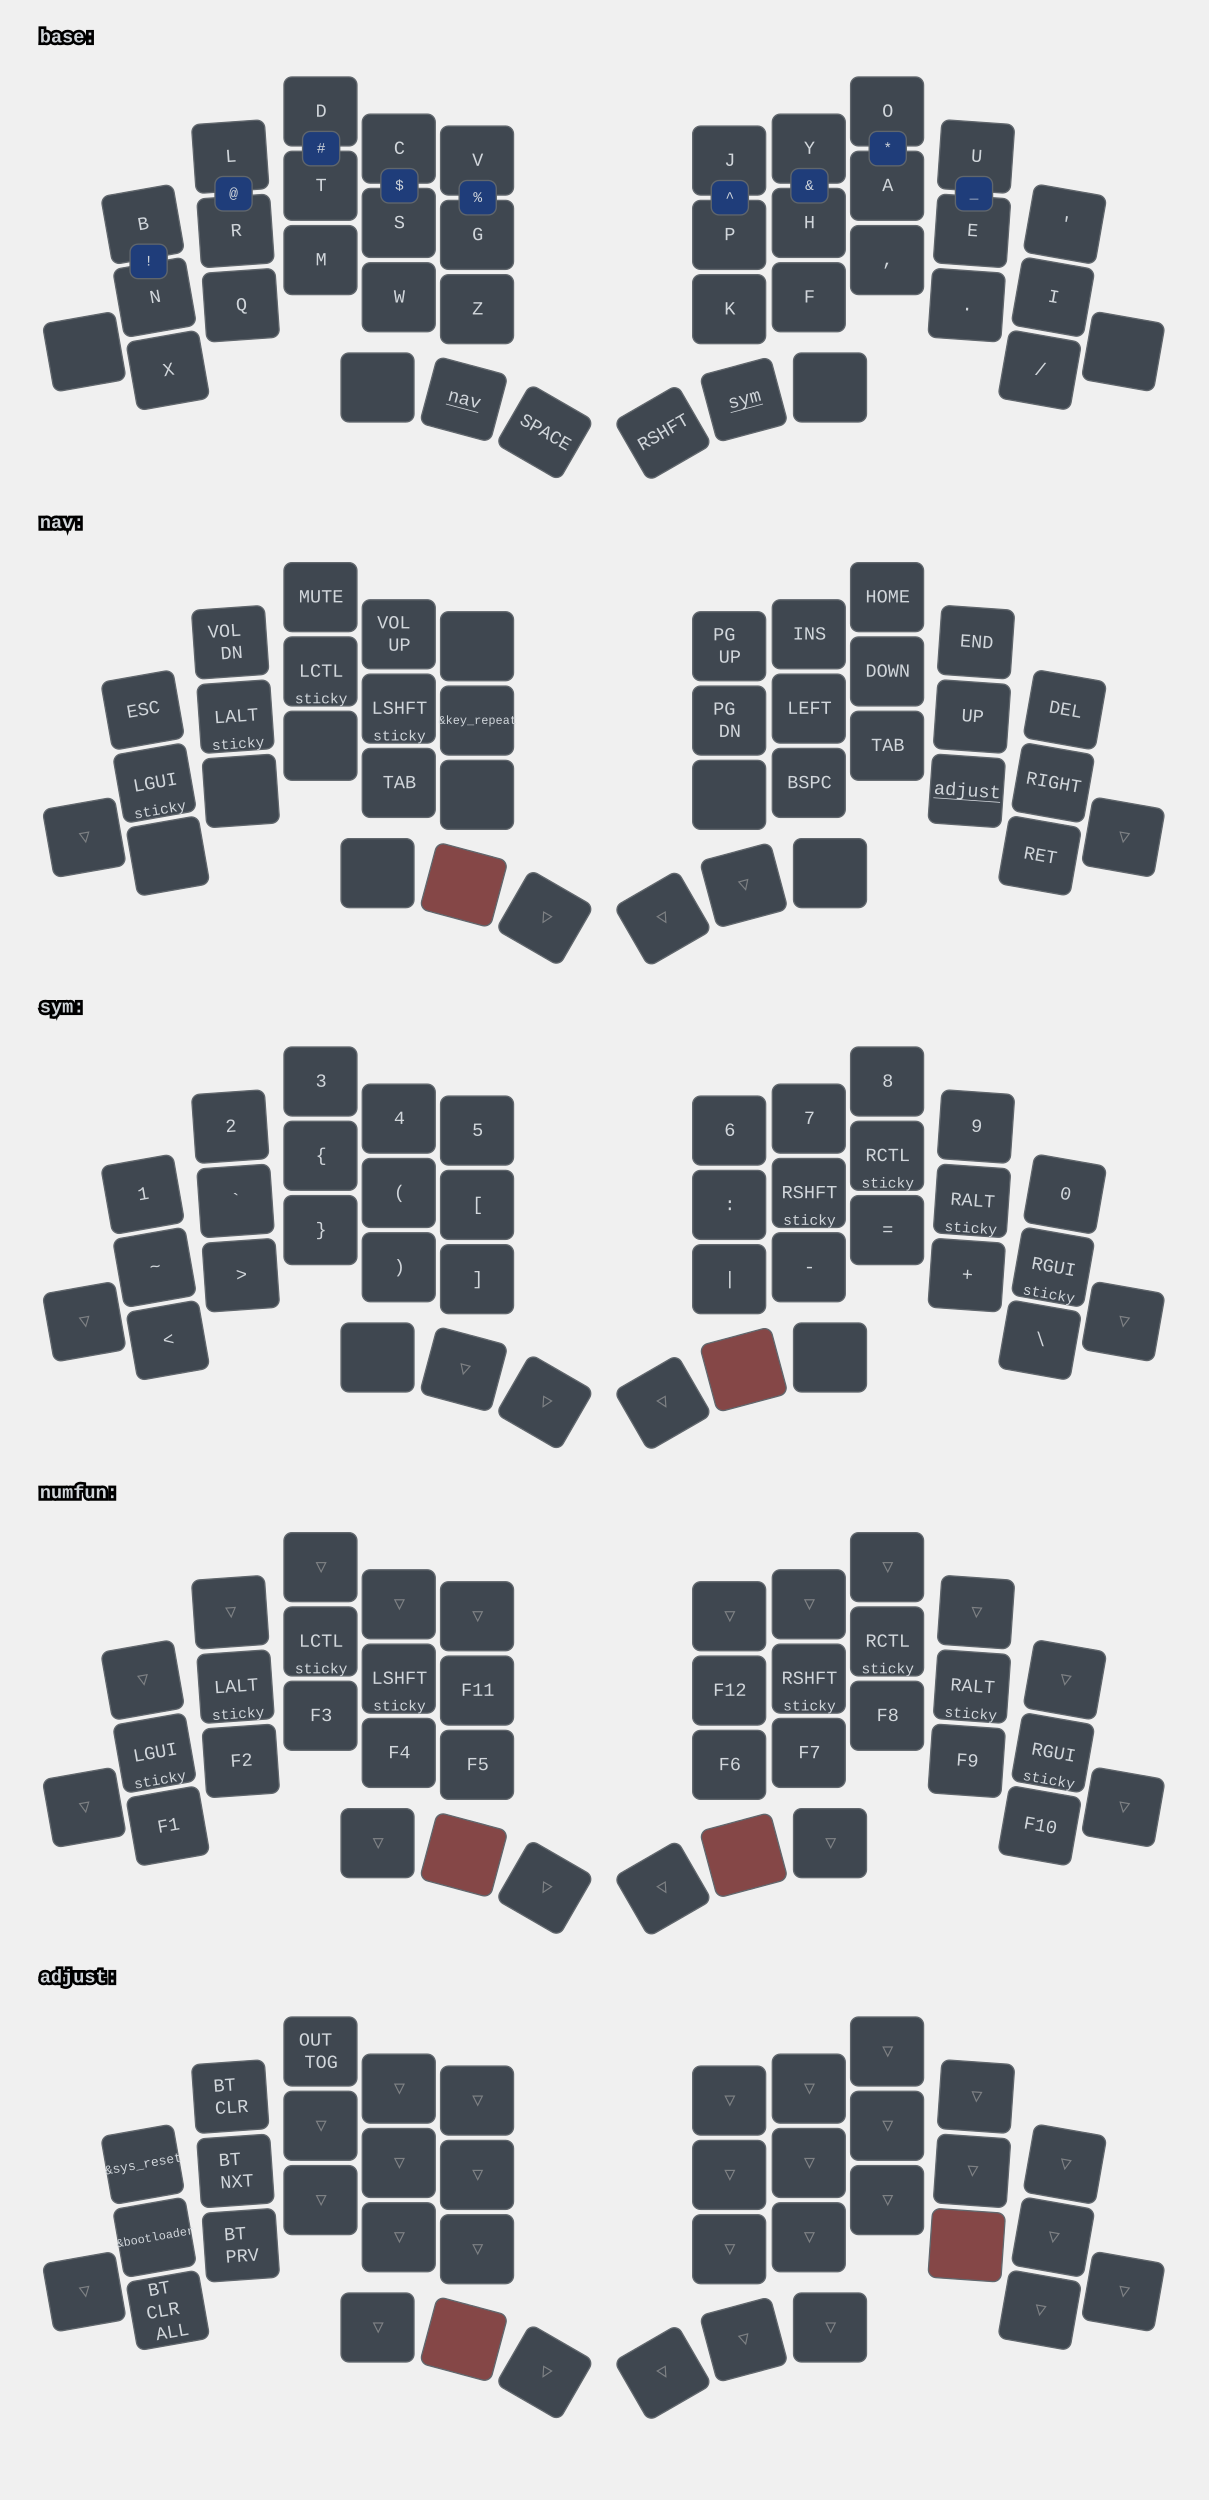
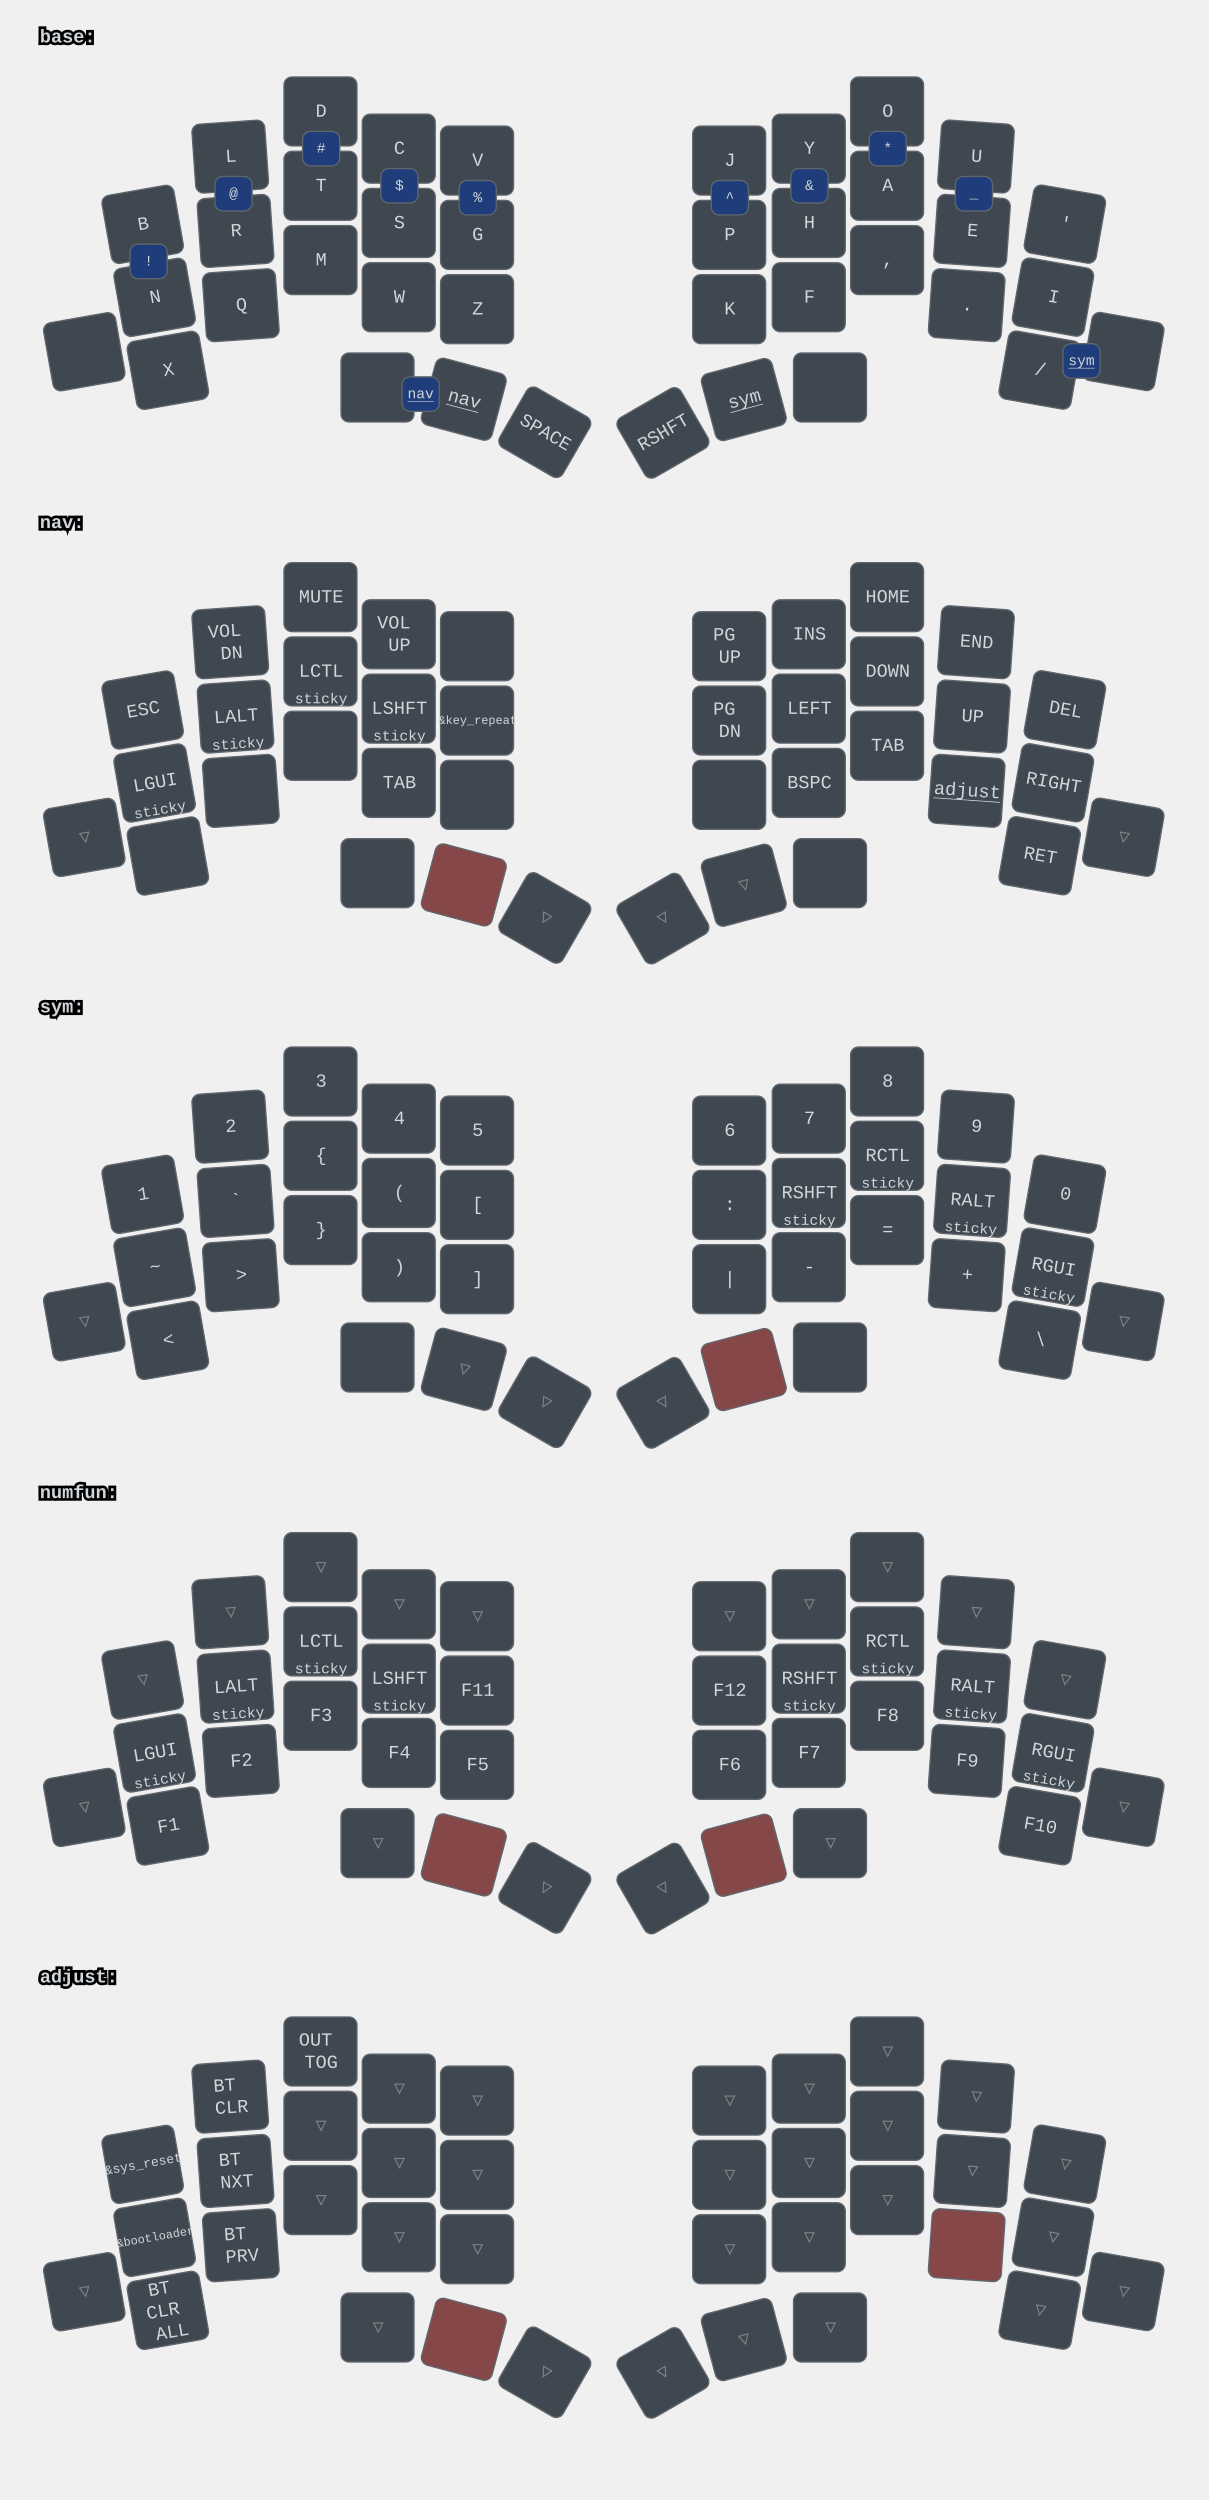
<svg xmlns="http://www.w3.org/2000/svg" width="911" height="1884" viewBox="0 0 911 1884" class="keymap">
  <style>/* inherit to force styles through use tags */
svg path {
    fill: inherit;
}

/* font and background color specifications */
svg.keymap {
    font-family: SFMono-Regular,Consolas,Liberation Mono,Menlo,monospace;
    font-size: 14px;
    font-kerning: normal;
    text-rendering: optimizeLegibility;
    fill: #24292e;
}

/* default key styling */
rect.key {
    fill: #f6f8fa;
}

rect.key, rect.combo {
    stroke: #c9cccf;
    stroke-width: 1;
}

/* default key side styling, only used is draw_key_sides is set */
rect.side {
    filter: brightness(90%);
}

/* color accent for combo boxes */
rect.combo, rect.combo-separate {
    fill: #cdf;
}

/* color accent for held keys */
rect.held, rect.combo.held {
    fill: #fdd;
}

/* color accent for ghost (optional) keys */
rect.ghost, rect.combo.ghost {
    stroke-dasharray: 4, 4;
    stroke-width: 2;
}

text {
    text-anchor: middle;
    dominant-baseline: middle;
}

/* styling for layer labels */
text.label {
    font-weight: bold;
    text-anchor: start;
    stroke: white;
    stroke-width: 4;
    paint-order: stroke;
}

/* styling for optional footer */
text.footer {
    text-anchor: end;
    dominant-baseline: auto;
    stroke: white;
    stroke-width: 4;
    paint-order: stroke;
}

/* styling for combo tap, and key non-tap label text */
text.combo, text.hold, text.shifted, text.left, text.right, text.tl, text.tr, text.bl, text.br {
    font-size: 11px;
}

text.hold, text.bl, text.br {
    text-anchor: middle;
    dominant-baseline: auto;
}

text.shifted, text.tl, text.tr {
    text-anchor: middle;
    dominant-baseline: hanging;
}

text.left, text.tl, text.bl {
    text-anchor: start;
}

text.right, text.tr, text.br {
    text-anchor: end;
}

text.layer-activator {
    text-decoration: underline;
}

/* styling for hold/shifted label text in combo box */
text.combo.hold, text.combo.shifted, text.combo.left, text.combo.right {
    font-size: 8px;
}

/* lighter symbol for transparent keys */
text.trans {
    fill: #7b7e81;
}

/* styling for combo dendrons */
path.combo {
    stroke-width: 1;
    stroke: gray;
    fill: none;
}

/* Start Tabler Icons Cleanup */
/* cannot use height/width with glyphs */
.icon-tabler &gt; path {
    fill: inherit;
    stroke: inherit;
    stroke-width: 2;
}
/* hide tabler's default box */
.icon-tabler &gt; path[stroke="none"][fill="none"] {
    visibility: hidden;
}
/* End Tabler Icons Cleanup */

svg.keymap { fill: #d1d6db; }
rect.key { fill: #3f4750; }
rect.key, rect.combo { stroke: #60666c; }
rect.combo, rect.combo-separate { fill: #1f3d7a; }
rect.held, rect.combo.held { fill: #854747; }
text.label, text.footer { stroke: black; }
text.trans { fill: #7e8184; }
path.combo { stroke: #7f7f7f; }
</style>
  <g transform="translate(30, 0)" class="layer-base">
    <text x="0" y="28" class="label" id="base">base:</text>
    <g transform="translate(0, 56)">
      <g transform="translate(78, 113) rotate(-10.0)" class="key keypos-0">
        <rect rx="6" ry="6" x="-28" y="-26" width="55" height="52" class="key" />
        <text x="0" y="0" class="key tap">B</text>
      </g>
      <g transform="translate(144, 62) rotate(-4.0)" class="key keypos-1">
        <rect rx="6" ry="6" x="-28" y="-26" width="55" height="52" class="key" />
        <text x="0" y="0" class="key tap">L</text>
      </g>
      <g transform="translate(212, 28)" class="key keypos-2">
        <rect rx="6" ry="6" x="-28" y="-26" width="55" height="52" class="key" />
        <text x="0" y="0" class="key tap">D</text>
      </g>
      <g transform="translate(271, 56)" class="key keypos-3">
        <rect rx="6" ry="6" x="-28" y="-26" width="55" height="52" class="key" />
        <text x="0" y="0" class="key tap">C</text>
      </g>
      <g transform="translate(330, 65)" class="key keypos-4">
        <rect rx="6" ry="6" x="-28" y="-26" width="55" height="52" class="key" />
        <text x="0" y="0" class="key tap">V</text>
      </g>
      <g transform="translate(520, 65)" class="key keypos-5">
        <rect rx="6" ry="6" x="-28" y="-26" width="55" height="52" class="key" />
        <text x="0" y="0" class="key tap">J</text>
      </g>
      <g transform="translate(580, 56)" class="key keypos-6">
        <rect rx="6" ry="6" x="-28" y="-26" width="55" height="52" class="key" />
        <text x="0" y="0" class="key tap">Y</text>
      </g>
      <g transform="translate(639, 28)" class="key keypos-7">
        <rect rx="6" ry="6" x="-28" y="-26" width="55" height="52" class="key" />
        <text x="0" y="0" class="key tap">O</text>
      </g>
      <g transform="translate(706, 62) rotate(4.0)" class="key keypos-8">
        <rect rx="6" ry="6" x="-28" y="-26" width="55" height="52" class="key" />
        <text x="0" y="0" class="key tap">U</text>
      </g>
      <g transform="translate(773, 113) rotate(10.0)" class="key keypos-9">
        <rect rx="6" ry="6" x="-28" y="-26" width="55" height="52" class="key" />
        <text x="0" y="0" class="key tap">'</text>
      </g>
      <g transform="translate(87, 168) rotate(-10.0)" class="key keypos-10">
        <rect rx="6" ry="6" x="-28" y="-26" width="55" height="52" class="key" />
        <text x="0" y="0" class="key tap">N</text>
      </g>
      <g transform="translate(148, 118) rotate(-4.0)" class="key keypos-11">
        <rect rx="6" ry="6" x="-28" y="-26" width="55" height="52" class="key" />
        <text x="0" y="0" class="key tap">R</text>
      </g>
      <g transform="translate(212, 84)" class="key keypos-12">
        <rect rx="6" ry="6" x="-28" y="-26" width="55" height="52" class="key" />
        <text x="0" y="0" class="key tap">T</text>
      </g>
      <g transform="translate(271, 112)" class="key keypos-13">
        <rect rx="6" ry="6" x="-28" y="-26" width="55" height="52" class="key" />
        <text x="0" y="0" class="key tap">S</text>
      </g>
      <g transform="translate(330, 121)" class="key keypos-14">
        <rect rx="6" ry="6" x="-28" y="-26" width="55" height="52" class="key" />
        <text x="0" y="0" class="key tap">G</text>
      </g>
      <g transform="translate(520, 121)" class="key keypos-15">
        <rect rx="6" ry="6" x="-28" y="-26" width="55" height="52" class="key" />
        <text x="0" y="0" class="key tap">P</text>
      </g>
      <g transform="translate(580, 112)" class="key keypos-16">
        <rect rx="6" ry="6" x="-28" y="-26" width="55" height="52" class="key" />
        <text x="0" y="0" class="key tap">H</text>
      </g>
      <g transform="translate(639, 84)" class="key keypos-17">
        <rect rx="6" ry="6" x="-28" y="-26" width="55" height="52" class="key" />
        <text x="0" y="0" class="key tap">A</text>
      </g>
      <g transform="translate(703, 118) rotate(4.0)" class="key keypos-18">
        <rect rx="6" ry="6" x="-28" y="-26" width="55" height="52" class="key" />
        <text x="0" y="0" class="key tap">E</text>
      </g>
      <g transform="translate(764, 168) rotate(10.0)" class="key keypos-19">
        <rect rx="6" ry="6" x="-28" y="-26" width="55" height="52" class="key" />
        <text x="0" y="0" class="key tap">I</text>
      </g>
      <g transform="translate(34, 209) rotate(-10.0)" class="key keypos-20">
        <rect rx="6" ry="6" x="-28" y="-26" width="55" height="52" class="key" />
      </g>
      <g transform="translate(97, 223) rotate(-10.0)" class="key keypos-21">
        <rect rx="6" ry="6" x="-28" y="-26" width="55" height="52" class="key" />
        <text x="0" y="0" class="key tap">X</text>
      </g>
      <g transform="translate(152, 174) rotate(-4.0)" class="key keypos-22">
        <rect rx="6" ry="6" x="-28" y="-26" width="55" height="52" class="key" />
        <text x="0" y="0" class="key tap">Q</text>
      </g>
      <g transform="translate(212, 140)" class="key keypos-23">
        <rect rx="6" ry="6" x="-28" y="-26" width="55" height="52" class="key" />
        <text x="0" y="0" class="key tap">M</text>
      </g>
      <g transform="translate(271, 168)" class="key keypos-24">
        <rect rx="6" ry="6" x="-28" y="-26" width="55" height="52" class="key" />
        <text x="0" y="0" class="key tap">W</text>
      </g>
      <g transform="translate(330, 177)" class="key keypos-25">
        <rect rx="6" ry="6" x="-28" y="-26" width="55" height="52" class="key" />
        <text x="0" y="0" class="key tap">Z</text>
      </g>
      <g transform="translate(520, 177)" class="key keypos-26">
        <rect rx="6" ry="6" x="-28" y="-26" width="55" height="52" class="key" />
        <text x="0" y="0" class="key tap">K</text>
      </g>
      <g transform="translate(580, 168)" class="key keypos-27">
        <rect rx="6" ry="6" x="-28" y="-26" width="55" height="52" class="key" />
        <text x="0" y="0" class="key tap">F</text>
      </g>
      <g transform="translate(639, 140)" class="key keypos-28">
        <rect rx="6" ry="6" x="-28" y="-26" width="55" height="52" class="key" />
        <text x="0" y="0" class="key tap">,</text>
      </g>
      <g transform="translate(699, 174) rotate(4.0)" class="key keypos-29">
        <rect rx="6" ry="6" x="-28" y="-26" width="55" height="52" class="key" />
        <text x="0" y="0" class="key tap">.</text>
      </g>
      <g transform="translate(754, 223) rotate(10.0)" class="key keypos-30">
        <rect rx="6" ry="6" x="-28" y="-26" width="55" height="52" class="key" />
        <text x="0" y="0" class="key tap">/</text>
      </g>
      <g transform="translate(817, 209) rotate(10.0)" class="key keypos-31">
        <rect rx="6" ry="6" x="-28" y="-26" width="55" height="52" class="key" />
      </g>
      <g transform="translate(255, 236)" class="key keypos-32">
        <rect rx="6" ry="6" x="-28" y="-26" width="55" height="52" class="key" />
      </g>
      <g transform="translate(320, 245) rotate(15.0)" class="key keypos-33">
        <rect rx="6" ry="6" x="-28" y="-26" width="55" height="52" class="key" />
        <a href="#nav">
          <text x="0" y="0" class="key tap layer-activator">nav</text>
        </a>
      </g>
      <g transform="translate(381, 270) rotate(30.0)" class="key keypos-34">
        <rect rx="6" ry="6" x="-28" y="-26" width="55" height="52" class="key" />
        <text x="0" y="0" class="key tap">SPACE</text>
      </g>
      <g transform="translate(470, 270) rotate(-30.0)" class="key keypos-35">
        <rect rx="6" ry="6" x="-28" y="-26" width="55" height="52" class="key" />
        <text x="0" y="0" class="key tap">RSHFT</text>
      </g>
      <g transform="translate(531, 245) rotate(-15.0)" class="key keypos-36">
        <rect rx="6" ry="6" x="-28" y="-26" width="55" height="52" class="key" />
        <a href="#sym">
          <text x="0" y="0" class="key tap layer-activator">sym</text>
        </a>
      </g>
      <g transform="translate(596, 236)" class="key keypos-37">
        <rect rx="6" ry="6" x="-28" y="-26" width="55" height="52" class="key" />
      </g>
      <g class="combo combopos-0">
        <rect rx="6" ry="6" x="68" y="128" width="28" height="26" class="combo" />
        <text x="82" y="141" class="combo tap">!</text>
      </g>
      <g class="combo combopos-1">
        <rect rx="6" ry="6" x="132" y="77" width="28" height="26" class="combo" />
        <text x="146" y="90" class="combo tap">@</text>
      </g>
      <g class="combo combopos-2">
        <rect rx="6" ry="6" x="198" y="43" width="28" height="26" class="combo" />
        <text x="212" y="56" class="combo tap">#</text>
      </g>
      <g class="combo combopos-3">
        <rect rx="6" ry="6" x="257" y="71" width="28" height="26" class="combo" />
        <text x="271" y="84" class="combo tap">$</text>
      </g>
      <g class="combo combopos-4">
        <rect rx="6" ry="6" x="316" y="80" width="28" height="26" class="combo" />
        <text x="330" y="93" class="combo tap">%</text>
      </g>
      <g class="combo combopos-5">
        <rect rx="6" ry="6" x="506" y="80" width="28" height="26" class="combo" />
        <text x="520" y="93" class="combo tap">^</text>
      </g>
      <g class="combo combopos-6">
        <rect rx="6" ry="6" x="566" y="71" width="28" height="26" class="combo" />
        <text x="580" y="84" class="combo tap">&amp;</text>
      </g>
      <g class="combo combopos-7">
        <rect rx="6" ry="6" x="625" y="43" width="28" height="26" class="combo" />
        <text x="639" y="56" class="combo tap">*</text>
      </g>
      <g class="combo combopos-8">
        <rect rx="6" ry="6" x="690" y="77" width="28" height="26" class="combo" />
        <text x="704" y="90" class="combo tap">_</text>
      </g>
+       <g class="combo combopos-9">
+         <rect rx="6" ry="6" x="771" y="203" width="28" height="26" class="combo" />
+         <a href="#sym">
+           <text x="785" y="216" class="combo tap layer-activator">sym</text>
+         </a>
+       </g>
+       <g class="combo combopos-10">
+         <rect rx="6" ry="6" x="273" y="228" width="28" height="26" class="combo" />
+         <a href="#nav">
+           <text x="287" y="241" class="combo tap layer-activator">nav</text>
+         </a>
+       </g>
    </g>
  </g>
  <g transform="translate(30, 366)" class="layer-nav">
    <text x="0" y="28" class="label" id="nav">nav:</text>
    <g transform="translate(0, 56)">
      <g transform="translate(78, 113) rotate(-10.0)" class="key keypos-0">
        <rect rx="6" ry="6" x="-28" y="-26" width="55" height="52" class="key" />
        <text x="0" y="0" class="key tap">ESC</text>
      </g>
      <g transform="translate(144, 62) rotate(-4.0)" class="key keypos-1">
        <rect rx="6" ry="6" x="-28" y="-26" width="55" height="52" class="key" />
        <text x="0" y="0" class="key tap">
          <tspan x="0" dy="-0.6em">VOL</tspan>
          <tspan x="0" dy="1.2em">DN</tspan>
        </text>
      </g>
      <g transform="translate(212, 28)" class="key keypos-2">
        <rect rx="6" ry="6" x="-28" y="-26" width="55" height="52" class="key" />
        <text x="0" y="0" class="key tap">MUTE</text>
      </g>
      <g transform="translate(271, 56)" class="key keypos-3">
        <rect rx="6" ry="6" x="-28" y="-26" width="55" height="52" class="key" />
        <text x="0" y="0" class="key tap">
          <tspan x="0" dy="-0.6em">VOL</tspan>
          <tspan x="0" dy="1.2em">UP</tspan>
        </text>
      </g>
      <g transform="translate(330, 65)" class="key keypos-4">
        <rect rx="6" ry="6" x="-28" y="-26" width="55" height="52" class="key" />
      </g>
      <g transform="translate(520, 65)" class="key keypos-5">
        <rect rx="6" ry="6" x="-28" y="-26" width="55" height="52" class="key" />
        <text x="0" y="0" class="key tap">
          <tspan x="0" dy="-0.6em">PG</tspan>
          <tspan x="0" dy="1.2em">UP</tspan>
        </text>
      </g>
      <g transform="translate(580, 56)" class="key keypos-6">
        <rect rx="6" ry="6" x="-28" y="-26" width="55" height="52" class="key" />
        <text x="0" y="0" class="key tap">INS</text>
      </g>
      <g transform="translate(639, 28)" class="key keypos-7">
        <rect rx="6" ry="6" x="-28" y="-26" width="55" height="52" class="key" />
        <text x="0" y="0" class="key tap">HOME</text>
      </g>
      <g transform="translate(706, 62) rotate(4.0)" class="key keypos-8">
        <rect rx="6" ry="6" x="-28" y="-26" width="55" height="52" class="key" />
        <text x="0" y="0" class="key tap">END</text>
      </g>
      <g transform="translate(773, 113) rotate(10.0)" class="key keypos-9">
        <rect rx="6" ry="6" x="-28" y="-26" width="55" height="52" class="key" />
        <text x="0" y="0" class="key tap">DEL</text>
      </g>
      <g transform="translate(87, 168) rotate(-10.0)" class="key keypos-10">
        <rect rx="6" ry="6" x="-28" y="-26" width="55" height="52" class="key" />
        <text x="0" y="0" class="key tap">LGUI</text>
        <text x="0" y="24" class="key hold">sticky</text>
      </g>
      <g transform="translate(148, 118) rotate(-4.0)" class="key keypos-11">
        <rect rx="6" ry="6" x="-28" y="-26" width="55" height="52" class="key" />
        <text x="0" y="0" class="key tap">LALT</text>
        <text x="0" y="24" class="key hold">sticky</text>
      </g>
      <g transform="translate(212, 84)" class="key keypos-12">
        <rect rx="6" ry="6" x="-28" y="-26" width="55" height="52" class="key" />
        <text x="0" y="0" class="key tap">LCTL</text>
        <text x="0" y="24" class="key hold">sticky</text>
      </g>
      <g transform="translate(271, 112)" class="key keypos-13">
        <rect rx="6" ry="6" x="-28" y="-26" width="55" height="52" class="key" />
        <text x="0" y="0" class="key tap">LSHFT</text>
        <text x="0" y="24" class="key hold">sticky</text>
      </g>
      <g transform="translate(330, 121)" class="key keypos-14">
        <rect rx="6" ry="6" x="-28" y="-26" width="55" height="52" class="key" />
        <text x="0" y="0" class="key tap">
          <tspan style="font-size: 64%">&amp;key_repeat</tspan>
        </text>
      </g>
      <g transform="translate(520, 121)" class="key keypos-15">
        <rect rx="6" ry="6" x="-28" y="-26" width="55" height="52" class="key" />
        <text x="0" y="0" class="key tap">
          <tspan x="0" dy="-0.6em">PG</tspan>
          <tspan x="0" dy="1.2em">DN</tspan>
        </text>
      </g>
      <g transform="translate(580, 112)" class="key keypos-16">
        <rect rx="6" ry="6" x="-28" y="-26" width="55" height="52" class="key" />
        <text x="0" y="0" class="key tap">LEFT</text>
      </g>
      <g transform="translate(639, 84)" class="key keypos-17">
        <rect rx="6" ry="6" x="-28" y="-26" width="55" height="52" class="key" />
        <text x="0" y="0" class="key tap">DOWN</text>
      </g>
      <g transform="translate(703, 118) rotate(4.0)" class="key keypos-18">
        <rect rx="6" ry="6" x="-28" y="-26" width="55" height="52" class="key" />
        <text x="0" y="0" class="key tap">UP</text>
      </g>
      <g transform="translate(764, 168) rotate(10.0)" class="key keypos-19">
        <rect rx="6" ry="6" x="-28" y="-26" width="55" height="52" class="key" />
        <text x="0" y="0" class="key tap">RIGHT</text>
      </g>
      <g transform="translate(34, 209) rotate(-10.0)" class="key trans keypos-20">
        <rect rx="6" ry="6" x="-28" y="-26" width="55" height="52" class="key trans" />
        <text x="0" y="0" class="key trans tap">▽</text>
      </g>
      <g transform="translate(97, 223) rotate(-10.0)" class="key keypos-21">
        <rect rx="6" ry="6" x="-28" y="-26" width="55" height="52" class="key" />
      </g>
      <g transform="translate(152, 174) rotate(-4.0)" class="key keypos-22">
        <rect rx="6" ry="6" x="-28" y="-26" width="55" height="52" class="key" />
      </g>
      <g transform="translate(212, 140)" class="key keypos-23">
        <rect rx="6" ry="6" x="-28" y="-26" width="55" height="52" class="key" />
      </g>
      <g transform="translate(271, 168)" class="key keypos-24">
        <rect rx="6" ry="6" x="-28" y="-26" width="55" height="52" class="key" />
        <text x="0" y="0" class="key tap">TAB</text>
      </g>
      <g transform="translate(330, 177)" class="key keypos-25">
        <rect rx="6" ry="6" x="-28" y="-26" width="55" height="52" class="key" />
      </g>
      <g transform="translate(520, 177)" class="key keypos-26">
        <rect rx="6" ry="6" x="-28" y="-26" width="55" height="52" class="key" />
      </g>
      <g transform="translate(580, 168)" class="key keypos-27">
        <rect rx="6" ry="6" x="-28" y="-26" width="55" height="52" class="key" />
        <text x="0" y="0" class="key tap">BSPC</text>
      </g>
      <g transform="translate(639, 140)" class="key keypos-28">
        <rect rx="6" ry="6" x="-28" y="-26" width="55" height="52" class="key" />
        <text x="0" y="0" class="key tap">TAB</text>
      </g>
      <g transform="translate(699, 174) rotate(4.0)" class="key keypos-29">
        <rect rx="6" ry="6" x="-28" y="-26" width="55" height="52" class="key" />
        <a href="#adjust">
          <text x="0" y="0" class="key tap layer-activator">adjust</text>
        </a>
      </g>
      <g transform="translate(754, 223) rotate(10.0)" class="key keypos-30">
        <rect rx="6" ry="6" x="-28" y="-26" width="55" height="52" class="key" />
        <text x="0" y="0" class="key tap">RET</text>
      </g>
      <g transform="translate(817, 209) rotate(10.0)" class="key trans keypos-31">
        <rect rx="6" ry="6" x="-28" y="-26" width="55" height="52" class="key trans" />
        <text x="0" y="0" class="key trans tap">▽</text>
      </g>
      <g transform="translate(255, 236)" class="key keypos-32">
        <rect rx="6" ry="6" x="-28" y="-26" width="55" height="52" class="key" />
      </g>
      <g transform="translate(320, 245) rotate(15.0)" class="key held keypos-33">
        <rect rx="6" ry="6" x="-28" y="-26" width="55" height="52" class="key held" />
      </g>
      <g transform="translate(381, 270) rotate(30.0)" class="key trans keypos-34">
        <rect rx="6" ry="6" x="-28" y="-26" width="55" height="52" class="key trans" />
        <text x="0" y="0" class="key trans tap">▽</text>
      </g>
      <g transform="translate(470, 270) rotate(-30.0)" class="key trans keypos-35">
        <rect rx="6" ry="6" x="-28" y="-26" width="55" height="52" class="key trans" />
        <text x="0" y="0" class="key trans tap">▽</text>
      </g>
      <g transform="translate(531, 245) rotate(-15.0)" class="key trans keypos-36">
        <rect rx="6" ry="6" x="-28" y="-26" width="55" height="52" class="key trans" />
        <text x="0" y="0" class="key trans tap">▽</text>
      </g>
      <g transform="translate(596, 236)" class="key keypos-37">
        <rect rx="6" ry="6" x="-28" y="-26" width="55" height="52" class="key" />
      </g>
    </g>
  </g>
  <g transform="translate(30, 731)" class="layer-sym">
    <text x="0" y="28" class="label" id="sym">sym:</text>
    <g transform="translate(0, 56)">
      <g transform="translate(78, 113) rotate(-10.0)" class="key keypos-0">
        <rect rx="6" ry="6" x="-28" y="-26" width="55" height="52" class="key" />
        <text x="0" y="0" class="key tap">1</text>
      </g>
      <g transform="translate(144, 62) rotate(-4.0)" class="key keypos-1">
        <rect rx="6" ry="6" x="-28" y="-26" width="55" height="52" class="key" />
        <text x="0" y="0" class="key tap">2</text>
      </g>
      <g transform="translate(212, 28)" class="key keypos-2">
        <rect rx="6" ry="6" x="-28" y="-26" width="55" height="52" class="key" />
        <text x="0" y="0" class="key tap">3</text>
      </g>
      <g transform="translate(271, 56)" class="key keypos-3">
        <rect rx="6" ry="6" x="-28" y="-26" width="55" height="52" class="key" />
        <text x="0" y="0" class="key tap">4</text>
      </g>
      <g transform="translate(330, 65)" class="key keypos-4">
        <rect rx="6" ry="6" x="-28" y="-26" width="55" height="52" class="key" />
        <text x="0" y="0" class="key tap">5</text>
      </g>
      <g transform="translate(520, 65)" class="key keypos-5">
        <rect rx="6" ry="6" x="-28" y="-26" width="55" height="52" class="key" />
        <text x="0" y="0" class="key tap">6</text>
      </g>
      <g transform="translate(580, 56)" class="key keypos-6">
        <rect rx="6" ry="6" x="-28" y="-26" width="55" height="52" class="key" />
        <text x="0" y="0" class="key tap">7</text>
      </g>
      <g transform="translate(639, 28)" class="key keypos-7">
        <rect rx="6" ry="6" x="-28" y="-26" width="55" height="52" class="key" />
        <text x="0" y="0" class="key tap">8</text>
      </g>
      <g transform="translate(706, 62) rotate(4.0)" class="key keypos-8">
        <rect rx="6" ry="6" x="-28" y="-26" width="55" height="52" class="key" />
        <text x="0" y="0" class="key tap">9</text>
      </g>
      <g transform="translate(773, 113) rotate(10.0)" class="key keypos-9">
        <rect rx="6" ry="6" x="-28" y="-26" width="55" height="52" class="key" />
        <text x="0" y="0" class="key tap">0</text>
      </g>
      <g transform="translate(87, 168) rotate(-10.0)" class="key keypos-10">
        <rect rx="6" ry="6" x="-28" y="-26" width="55" height="52" class="key" />
        <text x="0" y="0" class="key tap">~</text>
      </g>
      <g transform="translate(148, 118) rotate(-4.0)" class="key keypos-11">
        <rect rx="6" ry="6" x="-28" y="-26" width="55" height="52" class="key" />
        <text x="0" y="0" class="key tap">`</text>
      </g>
      <g transform="translate(212, 84)" class="key keypos-12">
        <rect rx="6" ry="6" x="-28" y="-26" width="55" height="52" class="key" />
        <text x="0" y="0" class="key tap">{</text>
      </g>
      <g transform="translate(271, 112)" class="key keypos-13">
        <rect rx="6" ry="6" x="-28" y="-26" width="55" height="52" class="key" />
        <text x="0" y="0" class="key tap">(</text>
      </g>
      <g transform="translate(330, 121)" class="key keypos-14">
        <rect rx="6" ry="6" x="-28" y="-26" width="55" height="52" class="key" />
        <text x="0" y="0" class="key tap">[</text>
      </g>
      <g transform="translate(520, 121)" class="key keypos-15">
        <rect rx="6" ry="6" x="-28" y="-26" width="55" height="52" class="key" />
        <text x="0" y="0" class="key tap">:</text>
      </g>
      <g transform="translate(580, 112)" class="key keypos-16">
        <rect rx="6" ry="6" x="-28" y="-26" width="55" height="52" class="key" />
        <text x="0" y="0" class="key tap">RSHFT</text>
        <text x="0" y="24" class="key hold">sticky</text>
      </g>
      <g transform="translate(639, 84)" class="key keypos-17">
        <rect rx="6" ry="6" x="-28" y="-26" width="55" height="52" class="key" />
        <text x="0" y="0" class="key tap">RCTL</text>
        <text x="0" y="24" class="key hold">sticky</text>
      </g>
      <g transform="translate(703, 118) rotate(4.0)" class="key keypos-18">
        <rect rx="6" ry="6" x="-28" y="-26" width="55" height="52" class="key" />
        <text x="0" y="0" class="key tap">RALT</text>
        <text x="0" y="24" class="key hold">sticky</text>
      </g>
      <g transform="translate(764, 168) rotate(10.0)" class="key keypos-19">
        <rect rx="6" ry="6" x="-28" y="-26" width="55" height="52" class="key" />
        <text x="0" y="0" class="key tap">RGUI</text>
        <text x="0" y="24" class="key hold">sticky</text>
      </g>
      <g transform="translate(34, 209) rotate(-10.0)" class="key trans keypos-20">
        <rect rx="6" ry="6" x="-28" y="-26" width="55" height="52" class="key trans" />
        <text x="0" y="0" class="key trans tap">▽</text>
      </g>
      <g transform="translate(97, 223) rotate(-10.0)" class="key keypos-21">
        <rect rx="6" ry="6" x="-28" y="-26" width="55" height="52" class="key" />
        <text x="0" y="0" class="key tap">&lt;</text>
      </g>
      <g transform="translate(152, 174) rotate(-4.0)" class="key keypos-22">
        <rect rx="6" ry="6" x="-28" y="-26" width="55" height="52" class="key" />
        <text x="0" y="0" class="key tap">&gt;</text>
      </g>
      <g transform="translate(212, 140)" class="key keypos-23">
        <rect rx="6" ry="6" x="-28" y="-26" width="55" height="52" class="key" />
        <text x="0" y="0" class="key tap">}</text>
      </g>
      <g transform="translate(271, 168)" class="key keypos-24">
        <rect rx="6" ry="6" x="-28" y="-26" width="55" height="52" class="key" />
        <text x="0" y="0" class="key tap">)</text>
      </g>
      <g transform="translate(330, 177)" class="key keypos-25">
        <rect rx="6" ry="6" x="-28" y="-26" width="55" height="52" class="key" />
        <text x="0" y="0" class="key tap">]</text>
      </g>
      <g transform="translate(520, 177)" class="key keypos-26">
        <rect rx="6" ry="6" x="-28" y="-26" width="55" height="52" class="key" />
        <text x="0" y="0" class="key tap">|</text>
      </g>
      <g transform="translate(580, 168)" class="key keypos-27">
        <rect rx="6" ry="6" x="-28" y="-26" width="55" height="52" class="key" />
        <text x="0" y="0" class="key tap">-</text>
      </g>
      <g transform="translate(639, 140)" class="key keypos-28">
        <rect rx="6" ry="6" x="-28" y="-26" width="55" height="52" class="key" />
        <text x="0" y="0" class="key tap">=</text>
      </g>
      <g transform="translate(699, 174) rotate(4.0)" class="key keypos-29">
        <rect rx="6" ry="6" x="-28" y="-26" width="55" height="52" class="key" />
        <text x="0" y="0" class="key tap">+</text>
      </g>
      <g transform="translate(754, 223) rotate(10.0)" class="key keypos-30">
        <rect rx="6" ry="6" x="-28" y="-26" width="55" height="52" class="key" />
        <text x="0" y="0" class="key tap">\</text>
      </g>
      <g transform="translate(817, 209) rotate(10.0)" class="key trans keypos-31">
        <rect rx="6" ry="6" x="-28" y="-26" width="55" height="52" class="key trans" />
        <text x="0" y="0" class="key trans tap">▽</text>
      </g>
      <g transform="translate(255, 236)" class="key keypos-32">
        <rect rx="6" ry="6" x="-28" y="-26" width="55" height="52" class="key" />
      </g>
      <g transform="translate(320, 245) rotate(15.0)" class="key trans keypos-33">
        <rect rx="6" ry="6" x="-28" y="-26" width="55" height="52" class="key trans" />
        <text x="0" y="0" class="key trans tap">▽</text>
      </g>
      <g transform="translate(381, 270) rotate(30.0)" class="key trans keypos-34">
        <rect rx="6" ry="6" x="-28" y="-26" width="55" height="52" class="key trans" />
        <text x="0" y="0" class="key trans tap">▽</text>
      </g>
      <g transform="translate(470, 270) rotate(-30.0)" class="key trans keypos-35">
        <rect rx="6" ry="6" x="-28" y="-26" width="55" height="52" class="key trans" />
        <text x="0" y="0" class="key trans tap">▽</text>
      </g>
      <g transform="translate(531, 245) rotate(-15.0)" class="key held keypos-36">
        <rect rx="6" ry="6" x="-28" y="-26" width="55" height="52" class="key held" />
      </g>
      <g transform="translate(596, 236)" class="key keypos-37">
        <rect rx="6" ry="6" x="-28" y="-26" width="55" height="52" class="key" />
      </g>
    </g>
  </g>
  <g transform="translate(30, 1097)" class="layer-numfun">
    <text x="0" y="28" class="label" id="numfun">numfun:</text>
    <g transform="translate(0, 56)">
      <g transform="translate(78, 113) rotate(-10.0)" class="key trans keypos-0">
        <rect rx="6" ry="6" x="-28" y="-26" width="55" height="52" class="key trans" />
        <text x="0" y="0" class="key trans tap">▽</text>
      </g>
      <g transform="translate(144, 62) rotate(-4.0)" class="key trans keypos-1">
        <rect rx="6" ry="6" x="-28" y="-26" width="55" height="52" class="key trans" />
        <text x="0" y="0" class="key trans tap">▽</text>
      </g>
      <g transform="translate(212, 28)" class="key trans keypos-2">
        <rect rx="6" ry="6" x="-28" y="-26" width="55" height="52" class="key trans" />
        <text x="0" y="0" class="key trans tap">▽</text>
      </g>
      <g transform="translate(271, 56)" class="key trans keypos-3">
        <rect rx="6" ry="6" x="-28" y="-26" width="55" height="52" class="key trans" />
        <text x="0" y="0" class="key trans tap">▽</text>
      </g>
      <g transform="translate(330, 65)" class="key trans keypos-4">
        <rect rx="6" ry="6" x="-28" y="-26" width="55" height="52" class="key trans" />
        <text x="0" y="0" class="key trans tap">▽</text>
      </g>
      <g transform="translate(520, 65)" class="key trans keypos-5">
        <rect rx="6" ry="6" x="-28" y="-26" width="55" height="52" class="key trans" />
        <text x="0" y="0" class="key trans tap">▽</text>
      </g>
      <g transform="translate(580, 56)" class="key trans keypos-6">
        <rect rx="6" ry="6" x="-28" y="-26" width="55" height="52" class="key trans" />
        <text x="0" y="0" class="key trans tap">▽</text>
      </g>
      <g transform="translate(639, 28)" class="key trans keypos-7">
        <rect rx="6" ry="6" x="-28" y="-26" width="55" height="52" class="key trans" />
        <text x="0" y="0" class="key trans tap">▽</text>
      </g>
      <g transform="translate(706, 62) rotate(4.0)" class="key trans keypos-8">
        <rect rx="6" ry="6" x="-28" y="-26" width="55" height="52" class="key trans" />
        <text x="0" y="0" class="key trans tap">▽</text>
      </g>
      <g transform="translate(773, 113) rotate(10.0)" class="key trans keypos-9">
        <rect rx="6" ry="6" x="-28" y="-26" width="55" height="52" class="key trans" />
        <text x="0" y="0" class="key trans tap">▽</text>
      </g>
      <g transform="translate(87, 168) rotate(-10.0)" class="key keypos-10">
        <rect rx="6" ry="6" x="-28" y="-26" width="55" height="52" class="key" />
        <text x="0" y="0" class="key tap">LGUI</text>
        <text x="0" y="24" class="key hold">sticky</text>
      </g>
      <g transform="translate(148, 118) rotate(-4.0)" class="key keypos-11">
        <rect rx="6" ry="6" x="-28" y="-26" width="55" height="52" class="key" />
        <text x="0" y="0" class="key tap">LALT</text>
        <text x="0" y="24" class="key hold">sticky</text>
      </g>
      <g transform="translate(212, 84)" class="key keypos-12">
        <rect rx="6" ry="6" x="-28" y="-26" width="55" height="52" class="key" />
        <text x="0" y="0" class="key tap">LCTL</text>
        <text x="0" y="24" class="key hold">sticky</text>
      </g>
      <g transform="translate(271, 112)" class="key keypos-13">
        <rect rx="6" ry="6" x="-28" y="-26" width="55" height="52" class="key" />
        <text x="0" y="0" class="key tap">LSHFT</text>
        <text x="0" y="24" class="key hold">sticky</text>
      </g>
      <g transform="translate(330, 121)" class="key keypos-14">
        <rect rx="6" ry="6" x="-28" y="-26" width="55" height="52" class="key" />
        <text x="0" y="0" class="key tap">F11</text>
      </g>
      <g transform="translate(520, 121)" class="key keypos-15">
        <rect rx="6" ry="6" x="-28" y="-26" width="55" height="52" class="key" />
        <text x="0" y="0" class="key tap">F12</text>
      </g>
      <g transform="translate(580, 112)" class="key keypos-16">
        <rect rx="6" ry="6" x="-28" y="-26" width="55" height="52" class="key" />
        <text x="0" y="0" class="key tap">RSHFT</text>
        <text x="0" y="24" class="key hold">sticky</text>
      </g>
      <g transform="translate(639, 84)" class="key keypos-17">
        <rect rx="6" ry="6" x="-28" y="-26" width="55" height="52" class="key" />
        <text x="0" y="0" class="key tap">RCTL</text>
        <text x="0" y="24" class="key hold">sticky</text>
      </g>
      <g transform="translate(703, 118) rotate(4.0)" class="key keypos-18">
        <rect rx="6" ry="6" x="-28" y="-26" width="55" height="52" class="key" />
        <text x="0" y="0" class="key tap">RALT</text>
        <text x="0" y="24" class="key hold">sticky</text>
      </g>
      <g transform="translate(764, 168) rotate(10.0)" class="key keypos-19">
        <rect rx="6" ry="6" x="-28" y="-26" width="55" height="52" class="key" />
        <text x="0" y="0" class="key tap">RGUI</text>
        <text x="0" y="24" class="key hold">sticky</text>
      </g>
      <g transform="translate(34, 209) rotate(-10.0)" class="key trans keypos-20">
        <rect rx="6" ry="6" x="-28" y="-26" width="55" height="52" class="key trans" />
        <text x="0" y="0" class="key trans tap">▽</text>
      </g>
      <g transform="translate(97, 223) rotate(-10.0)" class="key keypos-21">
        <rect rx="6" ry="6" x="-28" y="-26" width="55" height="52" class="key" />
        <text x="0" y="0" class="key tap">F1</text>
      </g>
      <g transform="translate(152, 174) rotate(-4.0)" class="key keypos-22">
        <rect rx="6" ry="6" x="-28" y="-26" width="55" height="52" class="key" />
        <text x="0" y="0" class="key tap">F2</text>
      </g>
      <g transform="translate(212, 140)" class="key keypos-23">
        <rect rx="6" ry="6" x="-28" y="-26" width="55" height="52" class="key" />
        <text x="0" y="0" class="key tap">F3</text>
      </g>
      <g transform="translate(271, 168)" class="key keypos-24">
        <rect rx="6" ry="6" x="-28" y="-26" width="55" height="52" class="key" />
        <text x="0" y="0" class="key tap">F4</text>
      </g>
      <g transform="translate(330, 177)" class="key keypos-25">
        <rect rx="6" ry="6" x="-28" y="-26" width="55" height="52" class="key" />
        <text x="0" y="0" class="key tap">F5</text>
      </g>
      <g transform="translate(520, 177)" class="key keypos-26">
        <rect rx="6" ry="6" x="-28" y="-26" width="55" height="52" class="key" />
        <text x="0" y="0" class="key tap">F6</text>
      </g>
      <g transform="translate(580, 168)" class="key keypos-27">
        <rect rx="6" ry="6" x="-28" y="-26" width="55" height="52" class="key" />
        <text x="0" y="0" class="key tap">F7</text>
      </g>
      <g transform="translate(639, 140)" class="key keypos-28">
        <rect rx="6" ry="6" x="-28" y="-26" width="55" height="52" class="key" />
        <text x="0" y="0" class="key tap">F8</text>
      </g>
      <g transform="translate(699, 174) rotate(4.0)" class="key keypos-29">
        <rect rx="6" ry="6" x="-28" y="-26" width="55" height="52" class="key" />
        <text x="0" y="0" class="key tap">F9</text>
      </g>
      <g transform="translate(754, 223) rotate(10.0)" class="key keypos-30">
        <rect rx="6" ry="6" x="-28" y="-26" width="55" height="52" class="key" />
        <text x="0" y="0" class="key tap">F10</text>
      </g>
      <g transform="translate(817, 209) rotate(10.0)" class="key trans keypos-31">
        <rect rx="6" ry="6" x="-28" y="-26" width="55" height="52" class="key trans" />
        <text x="0" y="0" class="key trans tap">▽</text>
      </g>
      <g transform="translate(255, 236)" class="key trans keypos-32">
        <rect rx="6" ry="6" x="-28" y="-26" width="55" height="52" class="key trans" />
        <text x="0" y="0" class="key trans tap">▽</text>
      </g>
      <g transform="translate(320, 245) rotate(15.0)" class="key held keypos-33">
        <rect rx="6" ry="6" x="-28" y="-26" width="55" height="52" class="key held" />
      </g>
      <g transform="translate(381, 270) rotate(30.0)" class="key trans keypos-34">
        <rect rx="6" ry="6" x="-28" y="-26" width="55" height="52" class="key trans" />
        <text x="0" y="0" class="key trans tap">▽</text>
      </g>
      <g transform="translate(470, 270) rotate(-30.0)" class="key trans keypos-35">
        <rect rx="6" ry="6" x="-28" y="-26" width="55" height="52" class="key trans" />
        <text x="0" y="0" class="key trans tap">▽</text>
      </g>
      <g transform="translate(531, 245) rotate(-15.0)" class="key held keypos-36">
        <rect rx="6" ry="6" x="-28" y="-26" width="55" height="52" class="key held" />
      </g>
      <g transform="translate(596, 236)" class="key trans keypos-37">
        <rect rx="6" ry="6" x="-28" y="-26" width="55" height="52" class="key trans" />
        <text x="0" y="0" class="key trans tap">▽</text>
      </g>
    </g>
  </g>
  <g transform="translate(30, 1462)" class="layer-adjust">
    <text x="0" y="28" class="label" id="adjust">adjust:</text>
    <g transform="translate(0, 56)">
      <g transform="translate(78, 113) rotate(-10.0)" class="key keypos-0">
        <rect rx="6" ry="6" x="-28" y="-26" width="55" height="52" class="key" />
        <text x="0" y="0" class="key tap">
          <tspan style="font-size: 70%">&amp;sys_reset</tspan>
        </text>
      </g>
      <g transform="translate(144, 62) rotate(-4.0)" class="key keypos-1">
        <rect rx="6" ry="6" x="-28" y="-26" width="55" height="52" class="key" />
        <text x="0" y="0" class="key tap">
          <tspan x="0" dy="-0.6em">BT</tspan>
          <tspan x="0" dy="1.2em">CLR</tspan>
        </text>
      </g>
      <g transform="translate(212, 28)" class="key keypos-2">
        <rect rx="6" ry="6" x="-28" y="-26" width="55" height="52" class="key" />
        <text x="0" y="0" class="key tap">
          <tspan x="0" dy="-0.6em">OUT</tspan>
          <tspan x="0" dy="1.2em">TOG</tspan>
        </text>
      </g>
      <g transform="translate(271, 56)" class="key trans keypos-3">
        <rect rx="6" ry="6" x="-28" y="-26" width="55" height="52" class="key trans" />
        <text x="0" y="0" class="key trans tap">▽</text>
      </g>
      <g transform="translate(330, 65)" class="key trans keypos-4">
        <rect rx="6" ry="6" x="-28" y="-26" width="55" height="52" class="key trans" />
        <text x="0" y="0" class="key trans tap">▽</text>
      </g>
      <g transform="translate(520, 65)" class="key trans keypos-5">
        <rect rx="6" ry="6" x="-28" y="-26" width="55" height="52" class="key trans" />
        <text x="0" y="0" class="key trans tap">▽</text>
      </g>
      <g transform="translate(580, 56)" class="key trans keypos-6">
        <rect rx="6" ry="6" x="-28" y="-26" width="55" height="52" class="key trans" />
        <text x="0" y="0" class="key trans tap">▽</text>
      </g>
      <g transform="translate(639, 28)" class="key trans keypos-7">
        <rect rx="6" ry="6" x="-28" y="-26" width="55" height="52" class="key trans" />
        <text x="0" y="0" class="key trans tap">▽</text>
      </g>
      <g transform="translate(706, 62) rotate(4.0)" class="key trans keypos-8">
        <rect rx="6" ry="6" x="-28" y="-26" width="55" height="52" class="key trans" />
        <text x="0" y="0" class="key trans tap">▽</text>
      </g>
      <g transform="translate(773, 113) rotate(10.0)" class="key trans keypos-9">
        <rect rx="6" ry="6" x="-28" y="-26" width="55" height="52" class="key trans" />
        <text x="0" y="0" class="key trans tap">▽</text>
      </g>
      <g transform="translate(87, 168) rotate(-10.0)" class="key keypos-10">
        <rect rx="6" ry="6" x="-28" y="-26" width="55" height="52" class="key" />
        <text x="0" y="0" class="key tap">
          <tspan style="font-size: 64%">&amp;bootloader</tspan>
        </text>
      </g>
      <g transform="translate(148, 118) rotate(-4.0)" class="key keypos-11">
        <rect rx="6" ry="6" x="-28" y="-26" width="55" height="52" class="key" />
        <text x="0" y="0" class="key tap">
          <tspan x="0" dy="-0.6em">BT</tspan>
          <tspan x="0" dy="1.2em">NXT</tspan>
        </text>
      </g>
      <g transform="translate(212, 84)" class="key trans keypos-12">
        <rect rx="6" ry="6" x="-28" y="-26" width="55" height="52" class="key trans" />
        <text x="0" y="0" class="key trans tap">▽</text>
      </g>
      <g transform="translate(271, 112)" class="key trans keypos-13">
        <rect rx="6" ry="6" x="-28" y="-26" width="55" height="52" class="key trans" />
        <text x="0" y="0" class="key trans tap">▽</text>
      </g>
      <g transform="translate(330, 121)" class="key trans keypos-14">
        <rect rx="6" ry="6" x="-28" y="-26" width="55" height="52" class="key trans" />
        <text x="0" y="0" class="key trans tap">▽</text>
      </g>
      <g transform="translate(520, 121)" class="key trans keypos-15">
        <rect rx="6" ry="6" x="-28" y="-26" width="55" height="52" class="key trans" />
        <text x="0" y="0" class="key trans tap">▽</text>
      </g>
      <g transform="translate(580, 112)" class="key trans keypos-16">
        <rect rx="6" ry="6" x="-28" y="-26" width="55" height="52" class="key trans" />
        <text x="0" y="0" class="key trans tap">▽</text>
      </g>
      <g transform="translate(639, 84)" class="key trans keypos-17">
        <rect rx="6" ry="6" x="-28" y="-26" width="55" height="52" class="key trans" />
        <text x="0" y="0" class="key trans tap">▽</text>
      </g>
      <g transform="translate(703, 118) rotate(4.0)" class="key trans keypos-18">
        <rect rx="6" ry="6" x="-28" y="-26" width="55" height="52" class="key trans" />
        <text x="0" y="0" class="key trans tap">▽</text>
      </g>
      <g transform="translate(764, 168) rotate(10.0)" class="key trans keypos-19">
        <rect rx="6" ry="6" x="-28" y="-26" width="55" height="52" class="key trans" />
        <text x="0" y="0" class="key trans tap">▽</text>
      </g>
      <g transform="translate(34, 209) rotate(-10.0)" class="key trans keypos-20">
        <rect rx="6" ry="6" x="-28" y="-26" width="55" height="52" class="key trans" />
        <text x="0" y="0" class="key trans tap">▽</text>
      </g>
      <g transform="translate(97, 223) rotate(-10.0)" class="key keypos-21">
        <rect rx="6" ry="6" x="-28" y="-26" width="55" height="52" class="key" />
        <text x="0" y="0" class="key tap">
          <tspan x="0" dy="-1.2em">BT</tspan>
          <tspan x="0" dy="1.2em">CLR</tspan>
          <tspan x="0" dy="1.2em">ALL</tspan>
        </text>
      </g>
      <g transform="translate(152, 174) rotate(-4.0)" class="key keypos-22">
        <rect rx="6" ry="6" x="-28" y="-26" width="55" height="52" class="key" />
        <text x="0" y="0" class="key tap">
          <tspan x="0" dy="-0.6em">BT</tspan>
          <tspan x="0" dy="1.2em">PRV</tspan>
        </text>
      </g>
      <g transform="translate(212, 140)" class="key trans keypos-23">
        <rect rx="6" ry="6" x="-28" y="-26" width="55" height="52" class="key trans" />
        <text x="0" y="0" class="key trans tap">▽</text>
      </g>
      <g transform="translate(271, 168)" class="key trans keypos-24">
        <rect rx="6" ry="6" x="-28" y="-26" width="55" height="52" class="key trans" />
        <text x="0" y="0" class="key trans tap">▽</text>
      </g>
      <g transform="translate(330, 177)" class="key trans keypos-25">
        <rect rx="6" ry="6" x="-28" y="-26" width="55" height="52" class="key trans" />
        <text x="0" y="0" class="key trans tap">▽</text>
      </g>
      <g transform="translate(520, 177)" class="key trans keypos-26">
        <rect rx="6" ry="6" x="-28" y="-26" width="55" height="52" class="key trans" />
        <text x="0" y="0" class="key trans tap">▽</text>
      </g>
      <g transform="translate(580, 168)" class="key trans keypos-27">
        <rect rx="6" ry="6" x="-28" y="-26" width="55" height="52" class="key trans" />
        <text x="0" y="0" class="key trans tap">▽</text>
      </g>
      <g transform="translate(639, 140)" class="key trans keypos-28">
        <rect rx="6" ry="6" x="-28" y="-26" width="55" height="52" class="key trans" />
        <text x="0" y="0" class="key trans tap">▽</text>
      </g>
      <g transform="translate(699, 174) rotate(4.0)" class="key held keypos-29">
        <rect rx="6" ry="6" x="-28" y="-26" width="55" height="52" class="key held" />
      </g>
      <g transform="translate(754, 223) rotate(10.0)" class="key trans keypos-30">
        <rect rx="6" ry="6" x="-28" y="-26" width="55" height="52" class="key trans" />
        <text x="0" y="0" class="key trans tap">▽</text>
      </g>
      <g transform="translate(817, 209) rotate(10.0)" class="key trans keypos-31">
        <rect rx="6" ry="6" x="-28" y="-26" width="55" height="52" class="key trans" />
        <text x="0" y="0" class="key trans tap">▽</text>
      </g>
      <g transform="translate(255, 236)" class="key trans keypos-32">
        <rect rx="6" ry="6" x="-28" y="-26" width="55" height="52" class="key trans" />
        <text x="0" y="0" class="key trans tap">▽</text>
      </g>
      <g transform="translate(320, 245) rotate(15.0)" class="key held keypos-33">
        <rect rx="6" ry="6" x="-28" y="-26" width="55" height="52" class="key held" />
      </g>
      <g transform="translate(381, 270) rotate(30.0)" class="key trans keypos-34">
        <rect rx="6" ry="6" x="-28" y="-26" width="55" height="52" class="key trans" />
        <text x="0" y="0" class="key trans tap">▽</text>
      </g>
      <g transform="translate(470, 270) rotate(-30.0)" class="key trans keypos-35">
        <rect rx="6" ry="6" x="-28" y="-26" width="55" height="52" class="key trans" />
        <text x="0" y="0" class="key trans tap">▽</text>
      </g>
      <g transform="translate(531, 245) rotate(-15.0)" class="key trans keypos-36">
        <rect rx="6" ry="6" x="-28" y="-26" width="55" height="52" class="key trans" />
        <text x="0" y="0" class="key trans tap">▽</text>
      </g>
      <g transform="translate(596, 236)" class="key trans keypos-37">
        <rect rx="6" ry="6" x="-28" y="-26" width="55" height="52" class="key trans" />
        <text x="0" y="0" class="key trans tap">▽</text>
      </g>
    </g>
  </g>
</svg>
